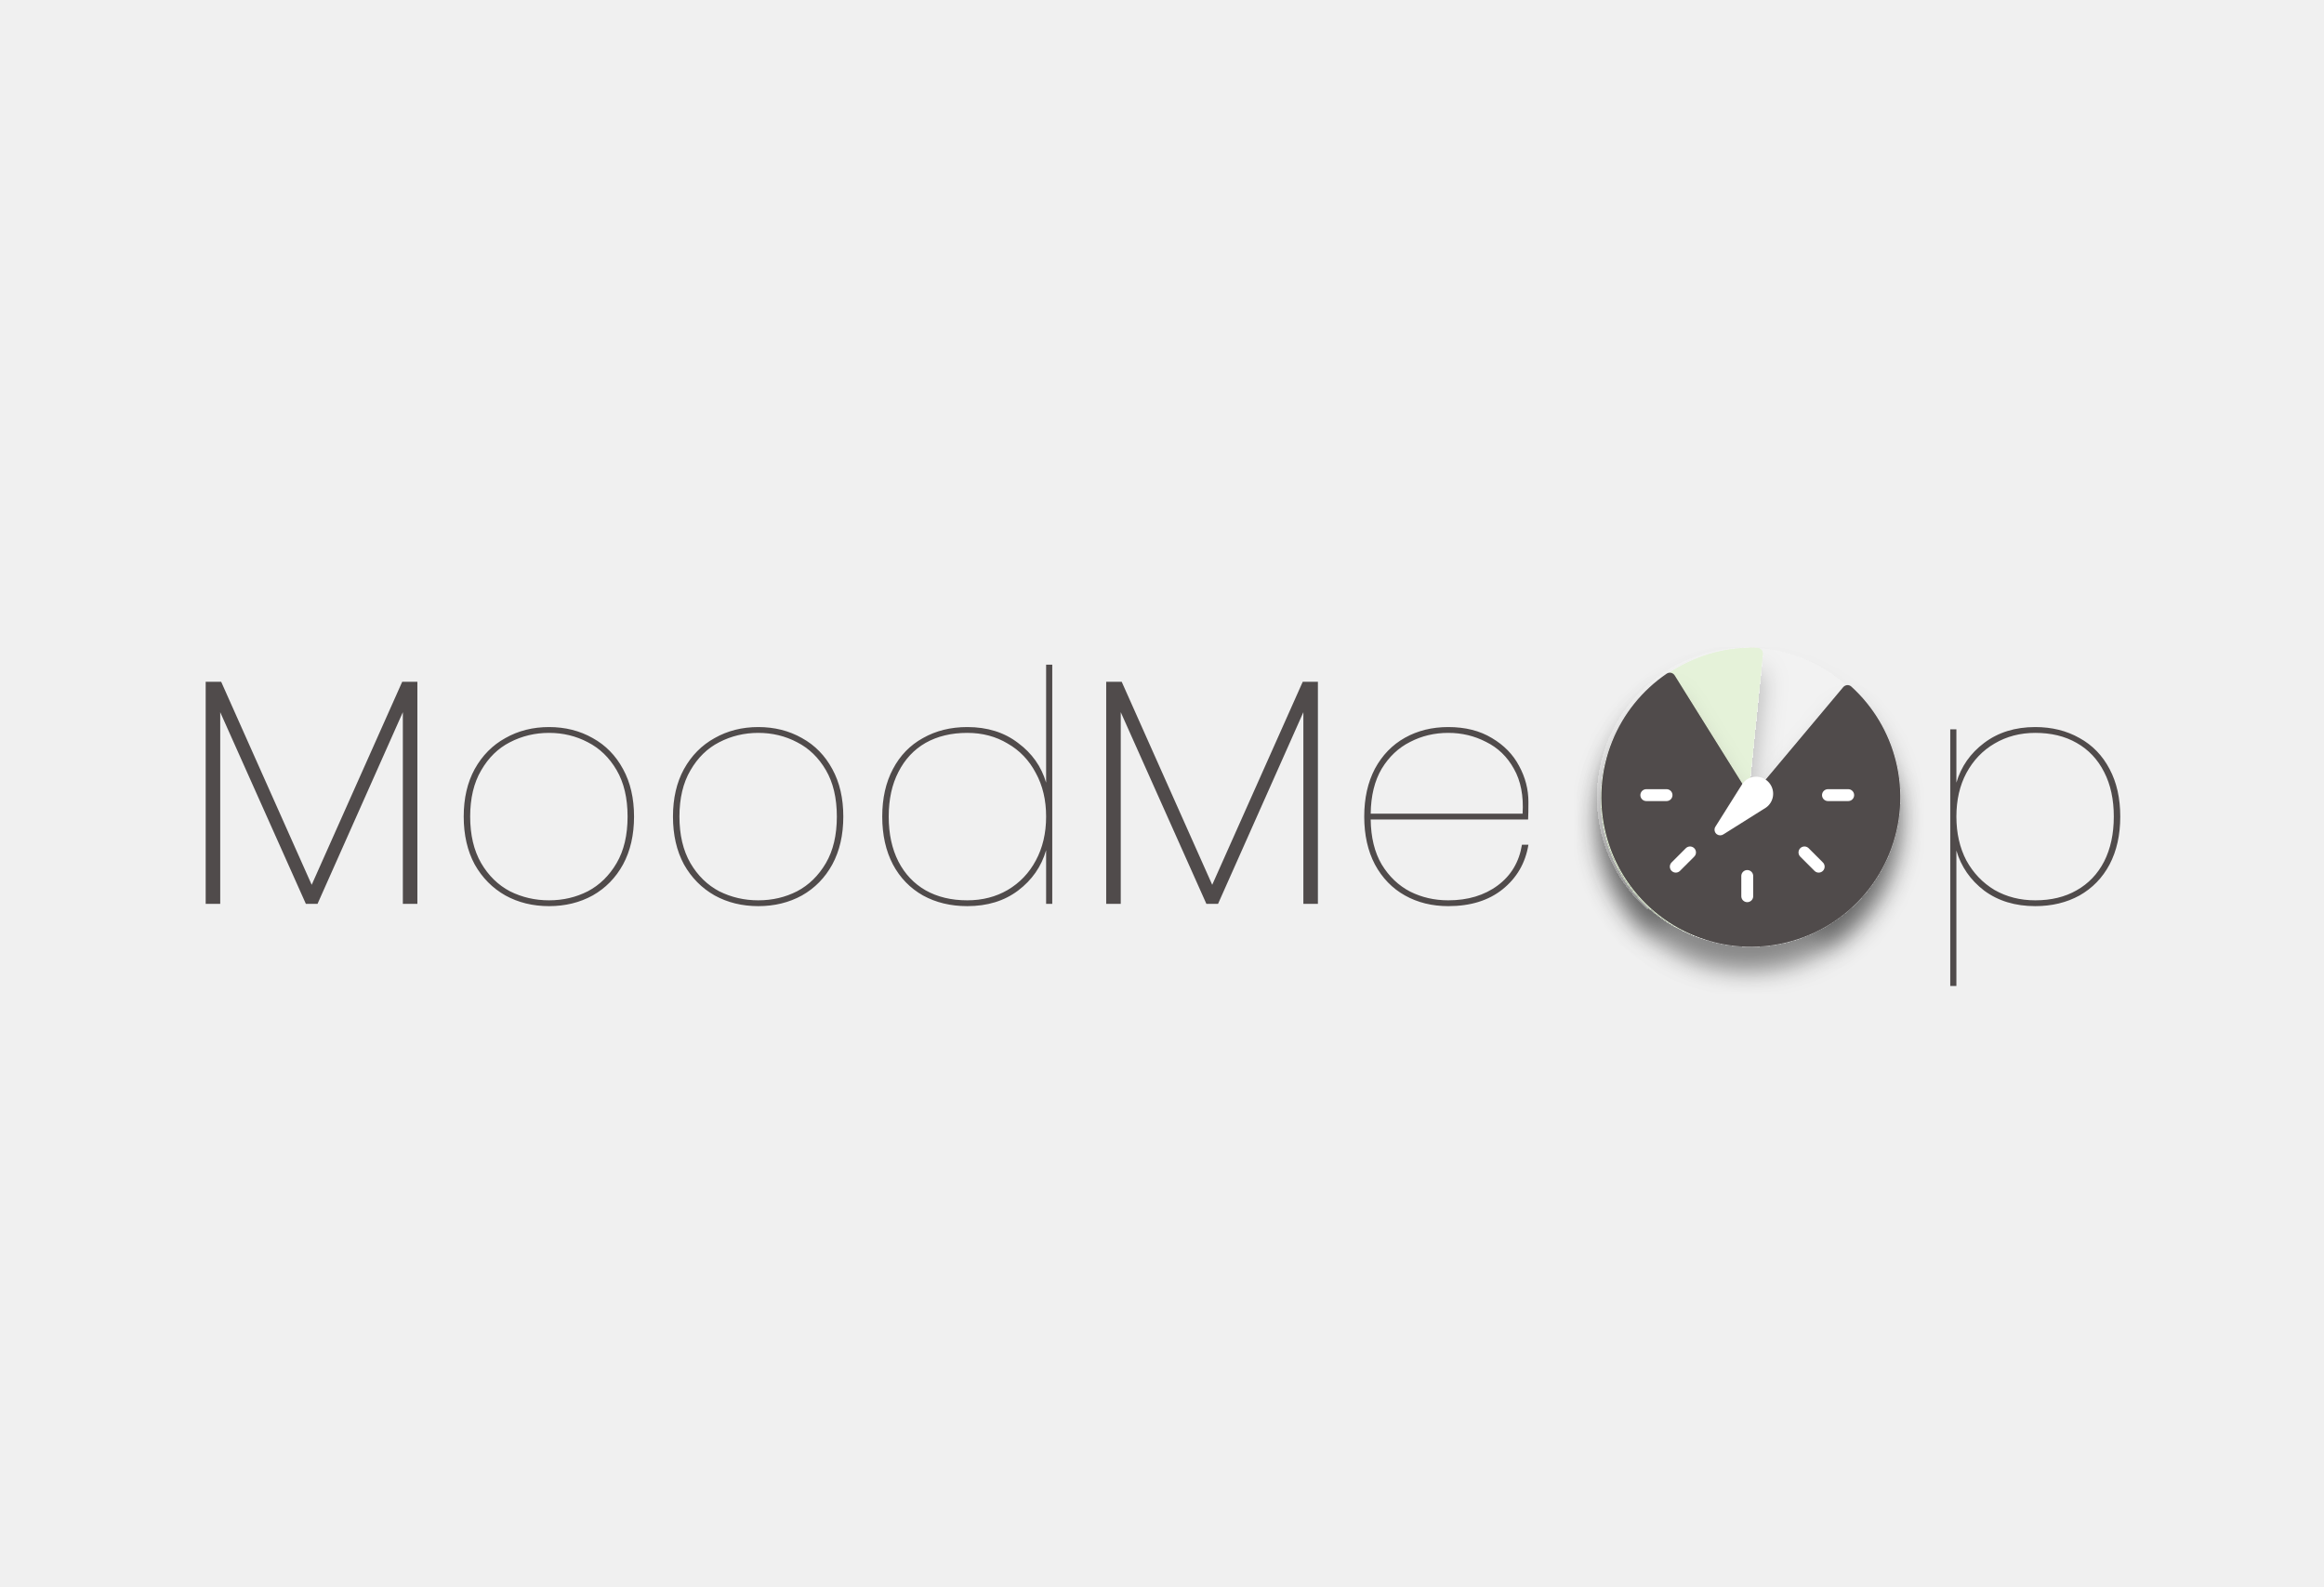
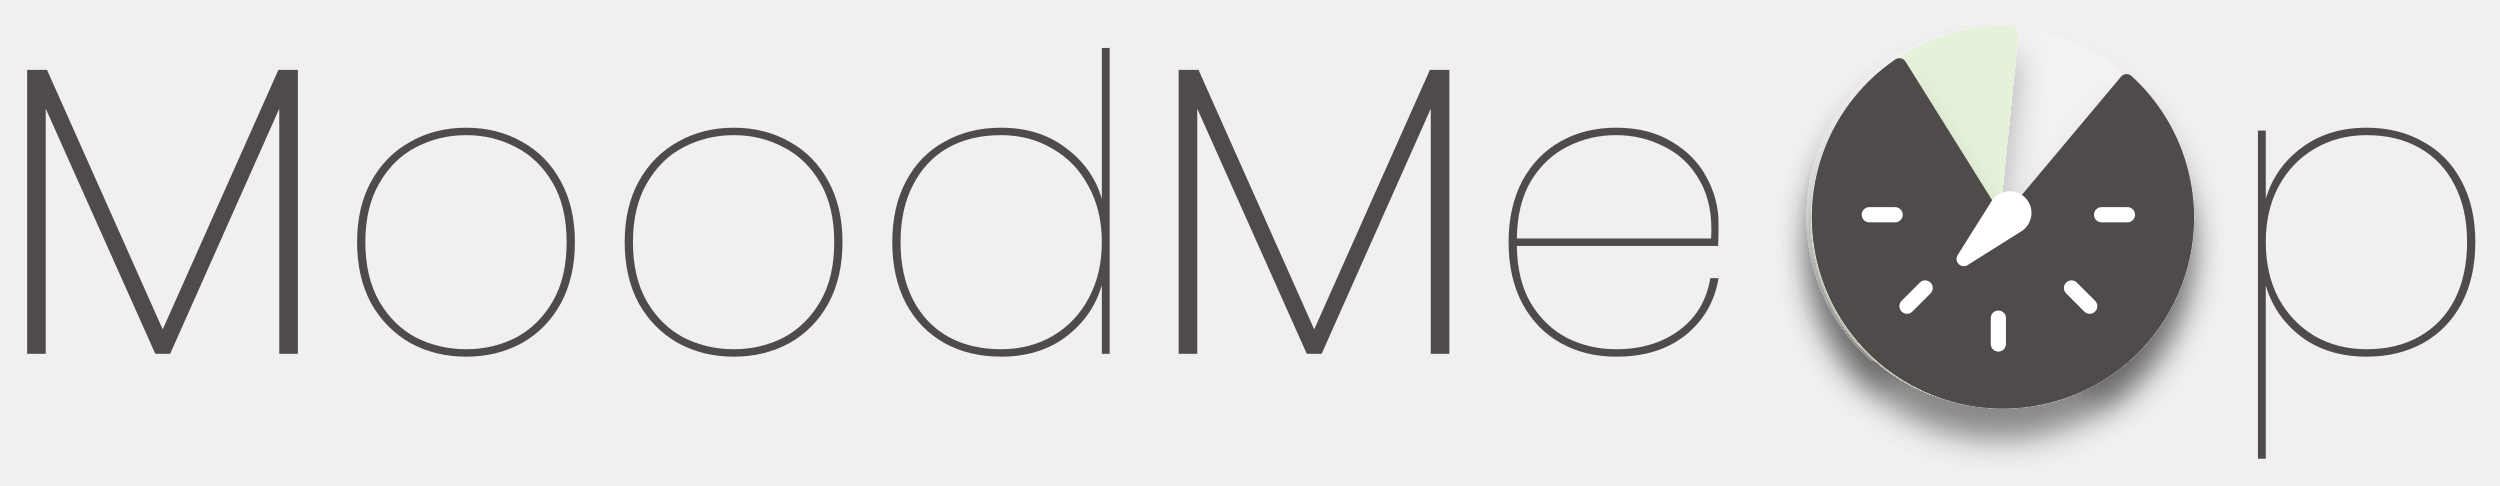
- <svg xmlns="http://www.w3.org/2000/svg" width="441" height="301" viewBox="0 0 441 301" fill="none">
+ <svg xmlns="http://www.w3.org/2000/svg" width="371" height="72" viewBox="35 119 371 72" fill="none">
  <path d="M79.203 129.364L79.203 171.5H76.443L76.443 135.129L60.251 171.5H58.043L41.789 135.129L41.789 171.5H39.029L39.029 129.364H41.973L59.147 167.881L76.32 129.364L79.203 129.364ZM104.184 171.929C101.118 171.929 98.358 171.255 95.904 169.905C93.451 168.515 91.509 166.552 90.078 164.017C88.688 161.441 87.993 158.416 87.993 154.94C87.993 151.464 88.688 148.459 90.078 145.924C91.509 143.348 93.451 141.385 95.904 140.036C98.358 138.646 101.118 137.951 104.184 137.951C107.251 137.951 110.011 138.646 112.465 140.036C114.918 141.385 116.84 143.348 118.23 145.924C119.62 148.459 120.315 151.464 120.315 154.94C120.315 158.416 119.62 161.441 118.23 164.017C116.84 166.552 114.918 168.515 112.465 169.905C110.011 171.255 107.251 171.929 104.184 171.929ZM104.184 170.825C106.842 170.825 109.296 170.253 111.545 169.108C113.793 167.922 115.613 166.144 117.003 163.772C118.393 161.4 119.089 158.456 119.089 154.94C119.089 151.424 118.393 148.48 117.003 146.108C115.613 143.736 113.793 141.978 111.545 140.833C109.296 139.648 106.842 139.055 104.184 139.055C101.527 139.055 99.053 139.648 96.763 140.833C94.514 141.978 92.695 143.757 91.305 146.169C89.914 148.541 89.219 151.464 89.219 154.94C89.219 158.416 89.914 161.36 91.305 163.772C92.695 166.144 94.514 167.922 96.763 169.108C99.053 170.253 101.527 170.825 104.184 170.825ZM143.895 171.929C140.829 171.929 138.069 171.255 135.615 169.905C133.162 168.515 131.22 166.552 129.789 164.017C128.399 161.441 127.703 158.416 127.703 154.94C127.703 151.464 128.399 148.459 129.789 145.924C131.22 143.348 133.162 141.385 135.615 140.036C138.069 138.646 140.829 137.951 143.895 137.951C146.962 137.951 149.722 138.646 152.175 140.036C154.629 141.385 156.551 143.348 157.941 145.924C159.331 148.459 160.026 151.464 160.026 154.94C160.026 158.416 159.331 161.441 157.941 164.017C156.551 166.552 154.629 168.515 152.175 169.905C149.722 171.255 146.962 171.929 143.895 171.929ZM143.895 170.825C146.553 170.825 149.007 170.253 151.255 169.108C153.504 167.922 155.324 166.144 156.714 163.772C158.104 161.4 158.799 158.456 158.799 154.94C158.799 151.424 158.104 148.48 156.714 146.108C155.324 143.736 153.504 141.978 151.255 140.833C149.007 139.648 146.553 139.055 143.895 139.055C141.238 139.055 138.764 139.648 136.474 140.833C134.225 141.978 132.406 143.757 131.015 146.169C129.625 148.541 128.93 151.464 128.93 154.94C128.93 158.416 129.625 161.36 131.015 163.772C132.406 166.144 134.225 167.922 136.474 169.108C138.764 170.253 141.238 170.825 143.895 170.825ZM167.414 154.94C167.414 151.464 168.089 148.459 169.438 145.924C170.788 143.348 172.689 141.385 175.142 140.036C177.596 138.646 180.397 137.951 183.545 137.951C187.348 137.951 190.557 138.952 193.174 140.956C195.832 142.919 197.611 145.433 198.51 148.5L198.51 126.113H199.676L199.676 171.5H198.51L198.51 161.319C197.611 164.426 195.832 166.982 193.174 168.985C190.557 170.948 187.348 171.929 183.545 171.929C180.397 171.929 177.596 171.255 175.142 169.905C172.689 168.515 170.788 166.552 169.438 164.017C168.089 161.441 167.414 158.416 167.414 154.94ZM198.51 154.94C198.51 151.792 197.856 149.032 196.548 146.66C195.28 144.248 193.501 142.387 191.212 141.079C188.963 139.729 186.407 139.055 183.545 139.055C180.519 139.055 177.882 139.688 175.633 140.956C173.425 142.224 171.708 144.064 170.481 146.476C169.254 148.848 168.641 151.669 168.641 154.94C168.641 158.211 169.254 161.053 170.481 163.465C171.708 165.837 173.425 167.656 175.633 168.924C177.882 170.192 180.519 170.825 183.545 170.825C186.407 170.825 188.963 170.171 191.212 168.863C193.501 167.513 195.28 165.653 196.548 163.281C197.856 160.869 198.51 158.088 198.51 154.94ZM250.085 129.364L250.085 171.5H247.325L247.325 135.129L231.133 171.5H228.925L212.672 135.129L212.672 171.5L209.912 171.5L209.912 129.364H212.856L230.029 167.881L247.203 129.364H250.085ZM274.822 170.825C278.543 170.825 281.671 169.885 284.206 168.004C286.741 166.123 288.274 163.547 288.806 160.276H290.033C289.46 163.752 287.825 166.573 285.126 168.74C282.468 170.866 279.034 171.929 274.822 171.929C271.755 171.929 269.016 171.255 266.603 169.905C264.191 168.556 262.29 166.593 260.899 164.017C259.55 161.441 258.875 158.416 258.875 154.94C258.875 151.464 259.55 148.439 260.899 145.863C262.29 143.287 264.191 141.324 266.603 139.975C269.016 138.625 271.755 137.951 274.822 137.951C278.052 137.951 280.812 138.646 283.102 140.036C285.392 141.385 287.109 143.144 288.254 145.311C289.44 147.478 290.033 149.768 290.033 152.18C290.033 153.652 290.012 154.756 289.971 155.492L260.102 155.492C260.143 158.886 260.838 161.728 262.187 164.017C263.578 166.307 265.377 168.024 267.585 169.169C269.793 170.273 272.205 170.825 274.822 170.825ZM274.822 139.055C272.205 139.055 269.793 139.627 267.585 140.772C265.377 141.876 263.578 143.573 262.187 145.863C260.838 148.152 260.143 150.994 260.102 154.388L288.929 154.388C289.133 150.994 288.581 148.152 287.273 145.863C286.005 143.573 284.247 141.876 281.998 140.772C279.79 139.627 277.398 139.055 274.822 139.055ZM371.243 148.5C372.143 145.433 373.901 142.919 376.518 140.956C379.176 138.952 382.406 137.951 386.209 137.951C389.357 137.951 392.158 138.646 394.611 140.036C397.065 141.385 398.966 143.348 400.315 145.924C401.665 148.459 402.339 151.464 402.339 154.94C402.339 158.416 401.665 161.441 400.315 164.017C398.966 166.552 397.065 168.515 394.611 169.905C392.158 171.255 389.357 171.929 386.209 171.929C382.406 171.929 379.176 170.948 376.518 168.985C373.901 166.982 372.143 164.447 371.243 161.38V187.079H370.078L370.078 138.38H371.243V148.5ZM401.113 154.94C401.113 151.669 400.499 148.848 399.273 146.476C398.046 144.064 396.308 142.224 394.059 140.956C391.851 139.688 389.234 139.055 386.209 139.055C383.346 139.055 380.77 139.729 378.481 141.079C376.232 142.387 374.453 144.248 373.145 146.66C371.877 149.032 371.243 151.792 371.243 154.94C371.243 158.088 371.877 160.869 373.145 163.281C374.453 165.653 376.232 167.513 378.481 168.863C380.77 170.171 383.346 170.825 386.209 170.825C389.234 170.825 391.851 170.192 394.059 168.924C396.308 167.656 398.046 165.837 399.273 163.465C400.499 161.053 401.113 158.211 401.113 154.94Z" fill="#504B4B" />
  <g filter="url(#filter0_d_2260_26)">
    <path d="M313.948 172.145C313.553 172.615 312.85 172.678 312.395 172.265C308.248 168.499 305.302 163.581 303.943 158.129C302.493 152.317 302.922 146.195 305.166 140.64C307.41 135.086 311.354 130.385 316.435 127.211C321.515 124.036 327.47 122.551 333.445 122.969C339.421 123.387 345.111 125.686 349.7 129.537C354.289 133.387 357.542 138.592 358.991 144.404C360.44 150.217 360.012 156.339 357.768 161.893C355.663 167.103 352.061 171.562 347.43 174.715C346.922 175.061 346.235 174.901 345.909 174.38L332.278 152.565C331.878 151.924 330.968 151.861 330.482 152.44L313.948 172.145Z" fill="#F2F2F2" />
    <path d="M347.118 174.256C346.883 174.416 346.547 174.35 346.381 174.085L332.749 152.27C332.149 151.309 330.785 151.214 330.056 152.082L313.522 171.787C313.32 172.027 312.979 172.045 312.769 171.853C308.703 168.161 305.815 163.34 304.483 157.995C303.062 152.296 303.481 146.294 305.681 140.849C307.881 135.403 311.749 130.795 316.73 127.682C321.71 124.57 327.548 123.115 333.407 123.524C339.265 123.934 344.844 126.188 349.343 129.963C353.842 133.738 357.031 138.84 358.452 144.539C359.872 150.237 359.452 156.239 357.252 161.684C355.189 166.792 351.658 171.165 347.118 174.256Z" stroke="#F2F2F2" stroke-width="1.112" />
  </g>
  <g filter="url(#filter1_d_2260_26)">
    <path d="M358.021 144.8C358.628 144.655 359.238 145.037 359.344 145.653C360.284 151.099 359.598 156.749 357.36 161.889C354.968 167.383 350.927 172.012 345.814 175.115C340.702 178.218 334.782 179.634 328.902 179.161C323.022 178.687 317.484 176.349 313.082 172.481C308.68 168.612 305.64 163.413 304.397 157.627C303.155 151.841 303.774 145.766 306.165 140.273C308.557 134.779 312.598 130.15 317.711 127.047C322.494 124.144 327.985 122.717 333.489 122.933C334.112 122.958 334.571 123.511 334.508 124.132L331.921 149.522C331.844 150.284 332.542 150.895 333.287 150.716L358.021 144.8Z" fill="#E5F2D9" />
    <path d="M333.467 123.489C333.754 123.5 333.987 123.759 333.955 124.075L331.368 149.466C331.251 150.609 332.298 151.525 333.416 151.257L358.15 145.341C358.46 145.267 358.747 145.464 358.796 145.748C359.717 151.085 359.045 156.625 356.85 161.667C354.504 167.055 350.54 171.597 345.526 174.64C340.512 177.682 334.708 179.07 328.947 178.606C323.185 178.143 317.76 175.851 313.449 172.063C309.138 168.274 306.158 163.18 304.941 157.51C303.723 151.839 304.329 145.883 306.675 140.494C309.021 135.106 312.986 130.565 318 127.523C322.691 124.675 328.074 123.277 333.467 123.489Z" stroke="#E5F2D9" stroke-width="1.112" />
  </g>
  <g filter="url(#filter2_d_2260_26)">
    <path d="M349.752 130.389C350.147 129.918 350.85 129.855 351.305 130.268C355.452 134.035 358.398 138.952 359.757 144.404C361.207 150.217 360.778 156.339 358.534 161.893C356.29 167.447 352.346 172.148 347.265 175.323C342.185 178.497 336.23 179.982 330.255 179.564C324.279 179.146 318.589 176.847 314 172.997C309.411 169.146 306.159 163.942 304.709 158.129C303.26 152.317 303.688 146.194 305.932 140.64C308.037 135.43 311.639 130.971 316.27 127.818C316.778 127.472 317.465 127.633 317.791 128.154L331.422 149.968C331.822 150.609 332.732 150.673 333.218 150.094L349.752 130.389Z" fill="#504B4B" />
  </g>
  <path d="M320.698 161.737L317.997 164.438" stroke="white" stroke-width="2.257" stroke-miterlimit="10" stroke-linecap="round" />
  <path d="M342.412 161.737L345.113 164.438" stroke="white" stroke-width="2.257" stroke-miterlimit="10" stroke-linecap="round" />
  <path d="M346.875 150.866L350.712 150.866" stroke="white" stroke-width="2.257" stroke-miterlimit="10" stroke-linecap="round" />
  <path d="M312.403 150.866L316.239 150.866" stroke="white" stroke-width="2.257" stroke-miterlimit="10" stroke-linecap="round" />
  <path d="M331.556 170.046L331.556 166.21" stroke="white" stroke-width="2.257" stroke-miterlimit="10" stroke-linecap="round" />
  <path d="M325.549 156.799L330.644 148.704C330.853 148.415 331.106 148.162 331.395 147.954C332.092 147.467 332.954 147.276 333.792 147.42C334.63 147.564 335.377 148.033 335.871 148.725C336.365 149.417 336.567 150.275 336.432 151.114C336.296 151.954 335.836 152.706 335.149 153.207L327.051 158.3C326.867 158.428 326.648 158.497 326.423 158.497C326.199 158.497 325.98 158.428 325.796 158.3C325.565 158.133 325.409 157.882 325.363 157.601C325.316 157.319 325.384 157.031 325.549 156.799Z" fill="white" />
  <defs>
    <filter id="filter0_d_2260_26" x="298.65" y="122.9" width="65.633" height="60.898" filterUnits="userSpaceOnUse" color-interpolation-filters="sRGB">
      <feFlood flood-opacity="0" result="BackgroundImageFix" />
      <feColorMatrix in="SourceAlpha" type="matrix" values="0 0 0 0 0 0 0 0 0 0 0 0 0 0 0 0 0 0 127 0" result="hardAlpha" />
      <feOffset dy="4.45" />
      <feGaussianBlur stdDeviation="2.225" />
      <feComposite in2="hardAlpha" operator="out" />
      <feColorMatrix type="matrix" values="0 0 0 0 0 0 0 0 0 0 0 0 0 0 0 0 0 0 0.25 0" />
      <feBlend mode="normal" in2="BackgroundImageFix" result="effect1_dropShadow_2260_26" />
      <feBlend mode="normal" in="SourceGraphic" in2="effect1_dropShadow_2260_26" result="shape" />
    </filter>
    <filter id="filter1_d_2260_26" x="299.322" y="122.912" width="64.881" height="65.237" filterUnits="userSpaceOnUse" color-interpolation-filters="sRGB">
      <feFlood flood-opacity="0" result="BackgroundImageFix" />
      <feColorMatrix in="SourceAlpha" type="matrix" values="0 0 0 0 0 0 0 0 0 0 0 0 0 0 0 0 0 0 127 0" result="hardAlpha" />
      <feOffset dy="4.45" />
      <feGaussianBlur stdDeviation="2.225" />
      <feComposite in2="hardAlpha" operator="out" />
      <feColorMatrix type="matrix" values="0 0 0 0 0 0 0 0 0 0 0 0 0 0 0 0 0 0 0.25 0" />
      <feBlend mode="normal" in2="BackgroundImageFix" result="effect1_dropShadow_2260_26" />
      <feBlend mode="normal" in="SourceGraphic" in2="effect1_dropShadow_2260_26" result="shape" />
    </filter>
    <filter id="filter2_d_2260_26" x="299.417" y="127.635" width="65.633" height="60.898" filterUnits="userSpaceOnUse" color-interpolation-filters="sRGB">
      <feFlood flood-opacity="0" result="BackgroundImageFix" />
      <feColorMatrix in="SourceAlpha" type="matrix" values="0 0 0 0 0 0 0 0 0 0 0 0 0 0 0 0 0 0 127 0" result="hardAlpha" />
      <feOffset dy="4.45" />
      <feGaussianBlur stdDeviation="2.225" />
      <feComposite in2="hardAlpha" operator="out" />
      <feColorMatrix type="matrix" values="0 0 0 0 0 0 0 0 0 0 0 0 0 0 0 0 0 0 0.25 0" />
      <feBlend mode="normal" in2="BackgroundImageFix" result="effect1_dropShadow_2260_26" />
      <feBlend mode="normal" in="SourceGraphic" in2="effect1_dropShadow_2260_26" result="shape" />
    </filter>
  </defs>
</svg>
